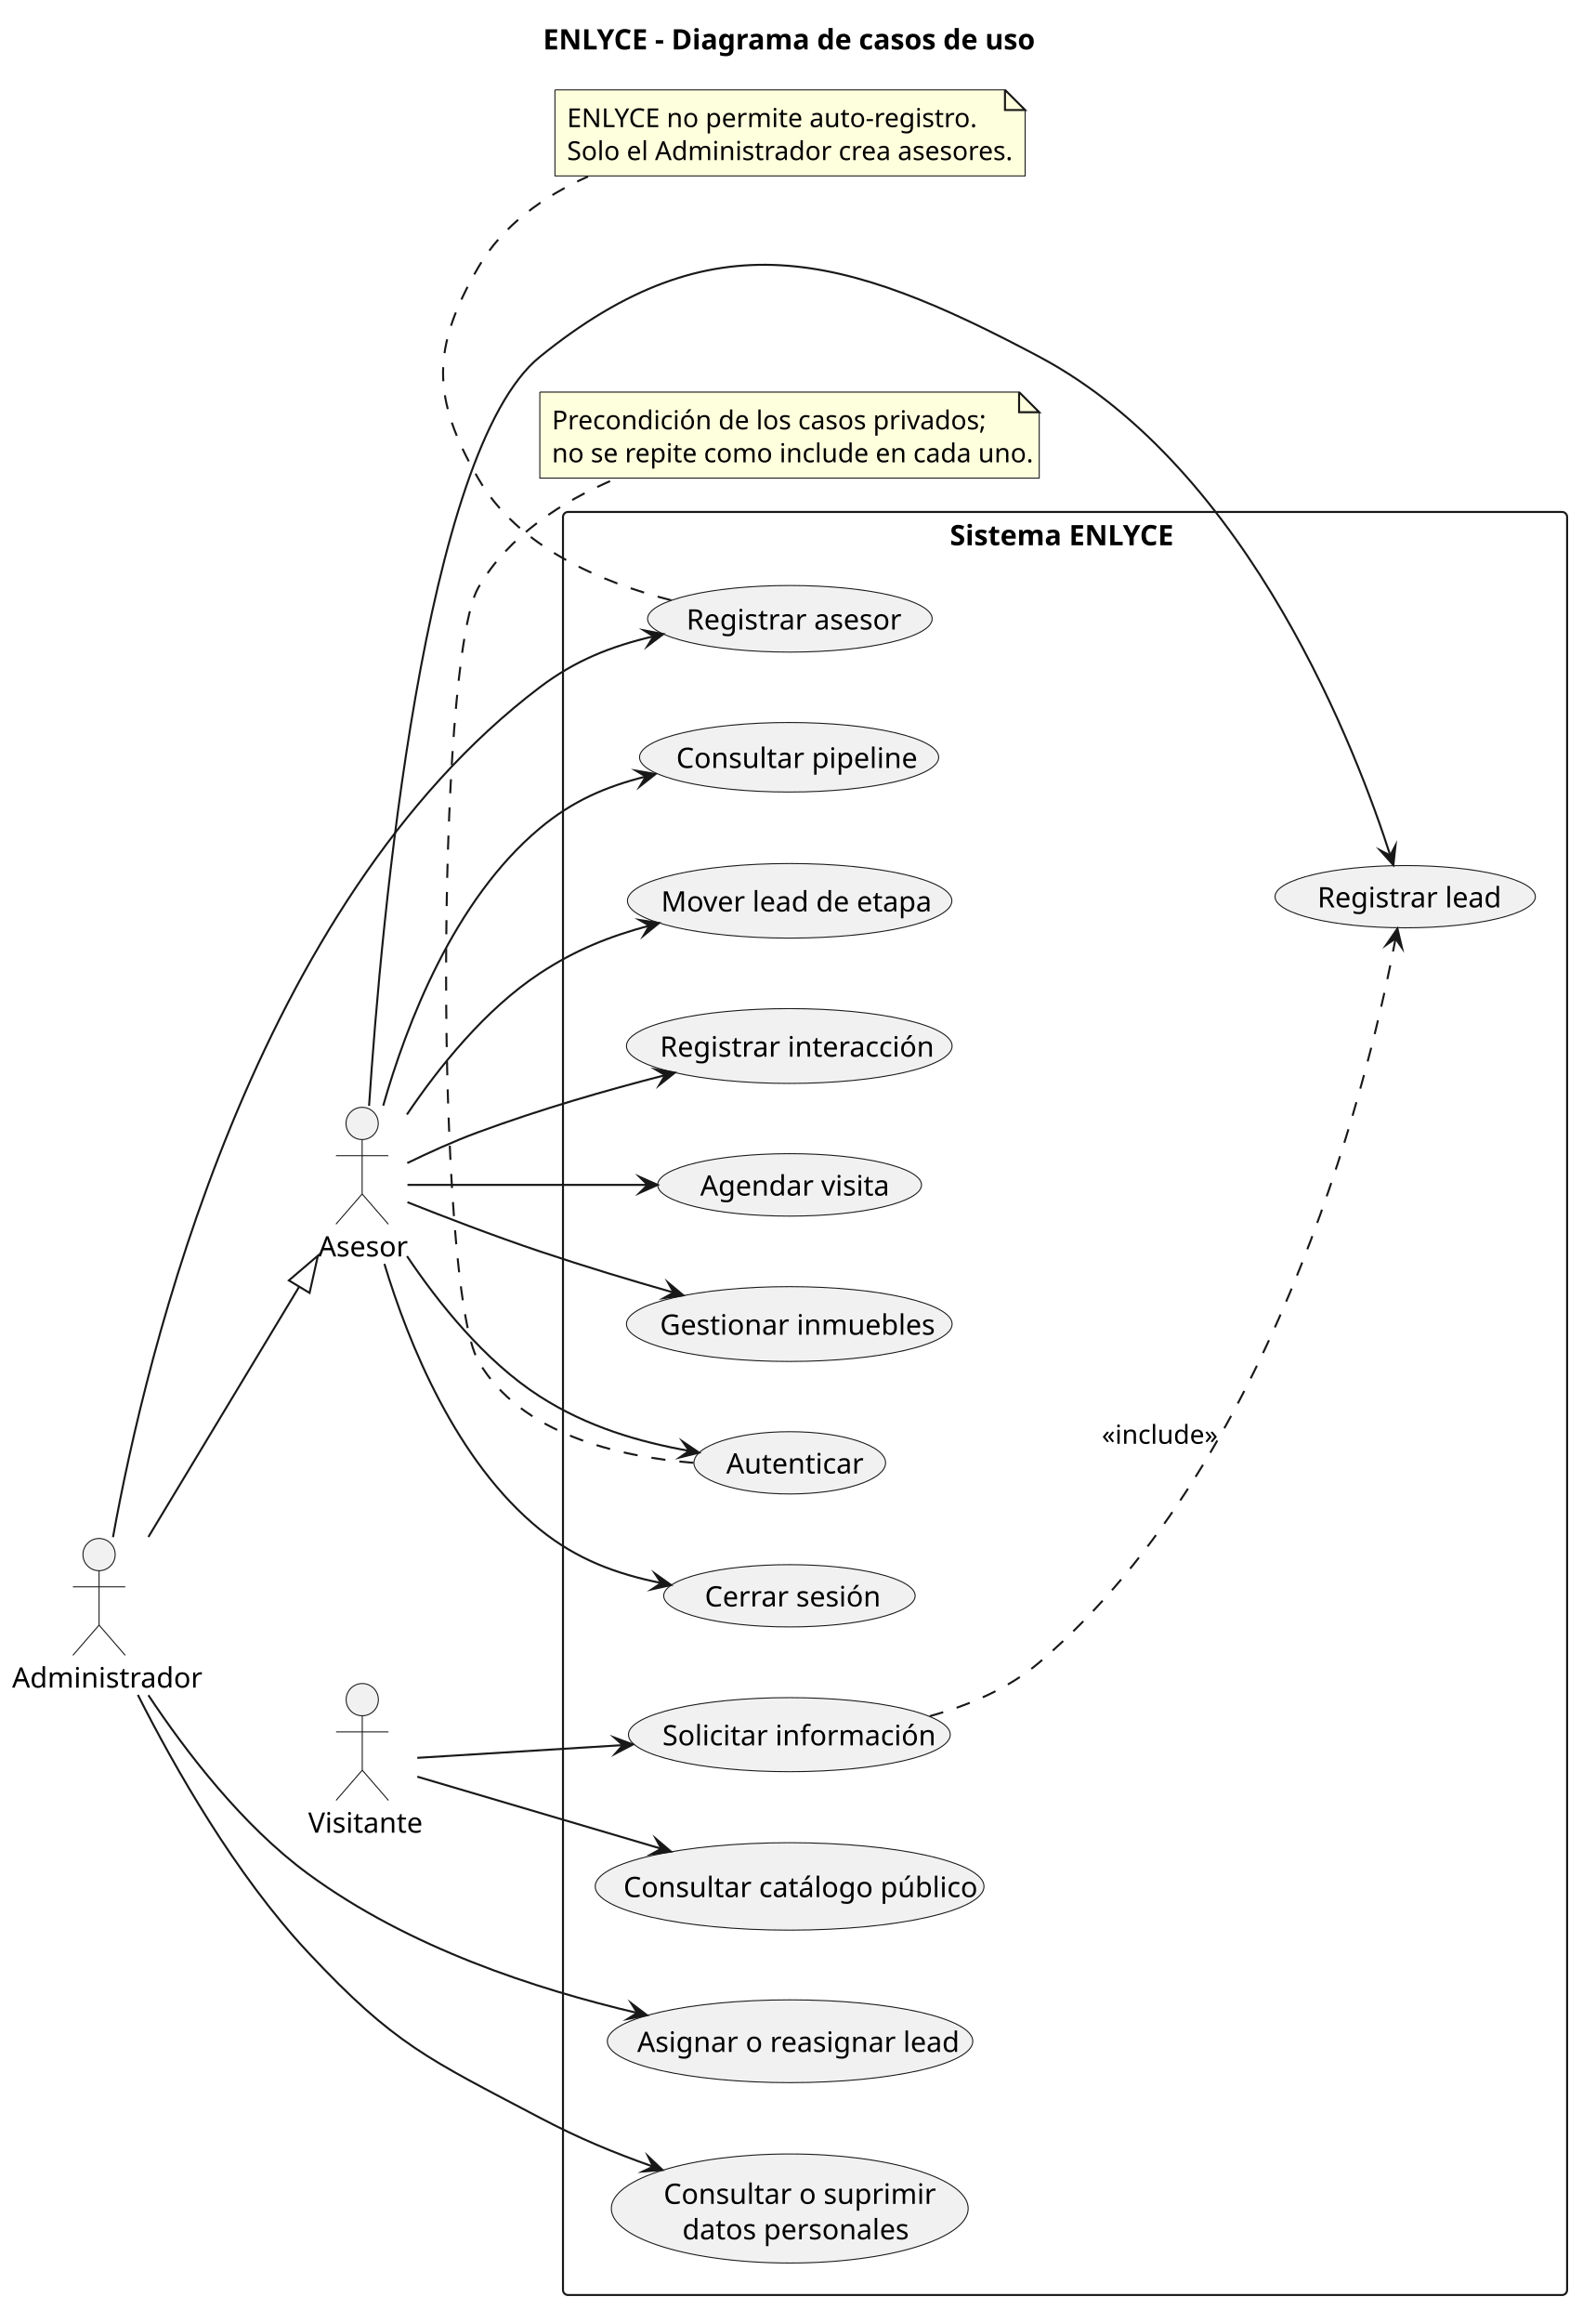
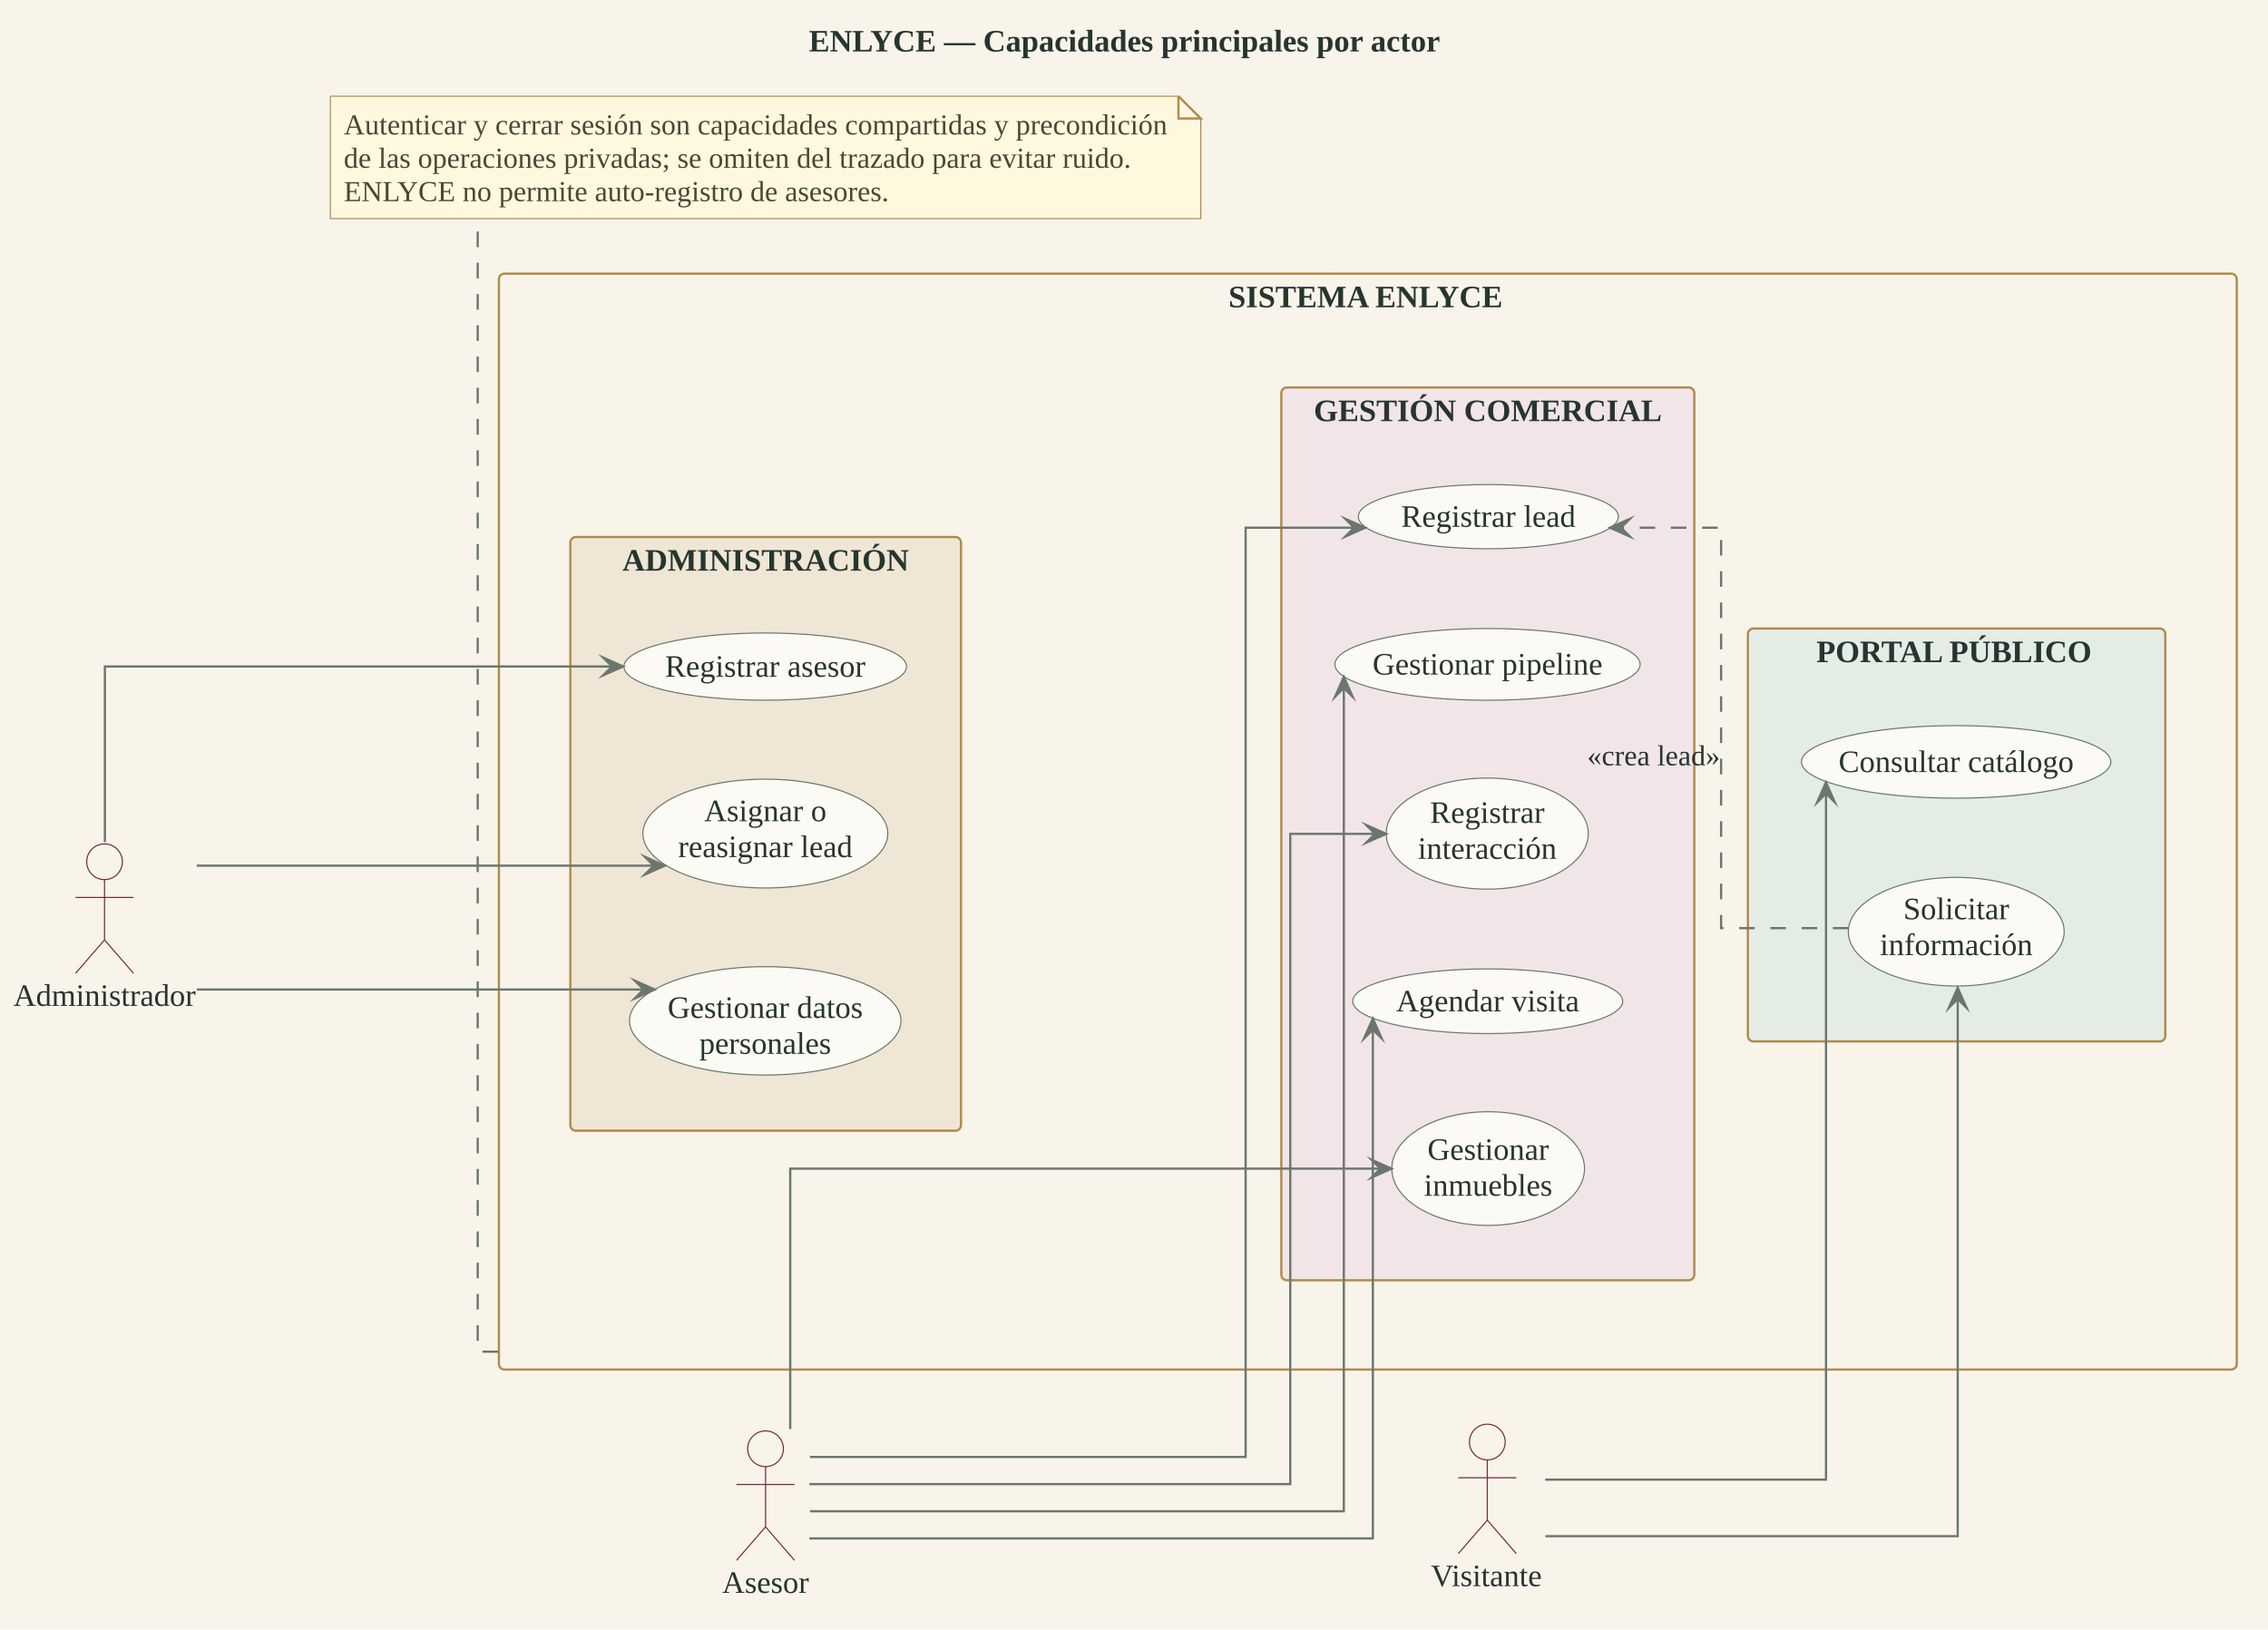
- <svg xmlns="http://www.w3.org/2000/svg" version="1.1" data-diagram-type="DESCRIPTION" style="width:792px;height:1153px;background:#FFFFFF;" width="792px" height="1153px" viewBox="0 0 792 1153" zoomAndPan="magnify" preserveAspectRatio="none" contentStyleType="text/css">
+ <svg xmlns="http://www.w3.org/2000/svg" version="1.1" data-diagram-type="DESCRIPTION" style="width:1016px;height:730px;background:#F8F4EA;" width="1016px" height="730px" viewBox="0 0 1016 730" zoomAndPan="magnify" preserveAspectRatio="none" contentStyleType="text/css">
  <defs />
  <g font-family="sans-serif" lengthAdjust="spacing">
+     <rect x="0" y="0" width="1016" height="730" fill="#F8F4EA" style="stroke:none;" />
    <g class="title" data-source-line="1">
-       <text x="269.573" y="24.533" fill="#000" font-size="14" textLength="245.854" font-weight="700">ENLYCE - Diagrama de casos de uso</text>
+       <text x="362.357" y="23.07" fill="#26352F" font-size="14" textLength="284.286" font-weight="700" font-family="'Times New Roman'">ENLYCE — Capacidades principales por actor</text>
    </g>
-     <g class="cluster" data-qualified-name="Sistema ENLYCE" id="ent0005" data-source-line="12">
-       <rect x="279.5" y="254.109" width="498.5" height="885" fill="none" style="stroke:#181818;stroke-width:1;" rx="2.5" ry="2.5" />
-       <text x="471.564" y="270.643" fill="#000" font-size="14" textLength="114.372" font-weight="700">Sistema ENLYCE</text>
+     <g class="cluster" data-qualified-name="system" id="ent0004" data-source-line="39">
+       <rect x="223.5" y="122.599" width="778.5" height="491" fill="#F8F4EA" style="stroke:#B08A4B;stroke-width:1;" rx="2.5" ry="2.5" />
+       <text x="550.317" y="137.669" fill="#26352F" font-size="14" textLength="124.865" font-weight="700" font-family="'Times New Roman'">SISTEMA ENLYCE</text>
    </g>
-     <g class="entity" data-qualified-name="Sistema ENLYCE.authenticate" id="ent0006" data-source-line="13">
-       <ellipse cx="392.072" cy="726.061" rx="47.572" ry="15.452" fill="#F1F1F1" style="stroke:#181818;stroke-width:0.5;" />
-       <text x="360.555" y="731.366" fill="#000" font-size="14" textLength="63.034">Autenticar</text>
+     <g class="cluster" data-qualified-name="system.ADMINISTRACI.N" id="ent0005" data-source-line="40">
+       <rect x="255.5" y="240.599" width="175" height="266" fill="#EFE6D5" style="stroke:#B08A4B;stroke-width:1;" rx="2.5" ry="2.5" />
+       <text x="278.828" y="255.669" fill="#26352F" font-size="14" textLength="128.345" font-weight="700" font-family="'Times New Roman'">ADMINISTRACIÓN</text>
    </g>
-     <g class="entity" data-qualified-name="Sistema ENLYCE.logout" id="ent0007" data-source-line="14">
-       <ellipse cx="391.916" cy="792.061" rx="62.416" ry="15.452" fill="#F1F1F1" style="stroke:#181818;stroke-width:0.5;" />
-       <text x="349.903" y="797.366" fill="#000" font-size="14" textLength="84.027">Cerrar sesión</text>
+     <g class="cluster" data-qualified-name="system.GESTI.N COMERCIAL" id="ent0009" data-source-line="47">
+       <rect x="574" y="173.599" width="185" height="400" fill="#F1E5E7" style="stroke:#B08A4B;stroke-width:1;" rx="2.5" ry="2.5" />
+       <text x="588.516" y="188.669" fill="#26352F" font-size="14" textLength="155.969" font-weight="700" font-family="'Times New Roman'">GESTIÓN COMERCIAL</text>
    </g>
-     <g class="entity" data-qualified-name="Sistema ENLYCE.registerAdvisor" id="ent0008" data-source-line="15">
-       <ellipse cx="392.139" cy="307.137" rx="70.639" ry="16.528" fill="#F1F1F1" style="stroke:#181818;stroke-width:0.5;" />
-       <text x="340.788" y="312.442" fill="#000" font-size="14" textLength="102.703">Registrar asesor</text>
+     <g class="cluster" data-qualified-name="system.PORTAL P.BLICO" id="ent0015" data-source-line="56">
+       <rect x="783" y="281.599" width="187" height="185" fill="#E4ECE6" style="stroke:#B08A4B;stroke-width:1;" rx="2.5" ry="2.5" />
+       <text x="813.688" y="296.669" fill="#26352F" font-size="14" textLength="125.624" font-weight="700" font-family="'Times New Roman'">PORTAL PÚBLICO</text>
    </g>
-     <g class="entity" data-qualified-name="Sistema ENLYCE.registerLead" id="ent0009" data-source-line="16">
-       <ellipse cx="697.625" cy="445.061" rx="64.625" ry="15.452" fill="#F1F1F1" style="stroke:#181818;stroke-width:0.5;" />
-       <text x="654.05" y="450.366" fill="#000" font-size="14" textLength="87.151">Registrar lead</text>
+     <g class="entity" data-qualified-name="system.ADMINISTRACI.N.registerAdvisor" id="ent0006" data-source-line="42">
+       <ellipse cx="342.799" cy="298.658" rx="63.299" ry="15.06" fill="#FCFAF4" style="stroke:#66796E;stroke-width:0.5;" />
+       <text x="297.897" y="303.208" fill="#26352F" font-size="14" textLength="89.804" font-family="'Times New Roman'">Registrar asesor</text>
    </g>
-     <g class="entity" data-qualified-name="Sistema ENLYCE.viewPipeline" id="ent0010" data-source-line="17">
-       <ellipse cx="391.759" cy="375.861" rx="74.259" ry="17.252" fill="#F1F1F1" style="stroke:#181818;stroke-width:0.5;" />
-       <text x="335.725" y="381.166" fill="#000" font-size="14" textLength="112.068">Consultar pipeline</text>
+     <g class="entity" data-qualified-name="system.ADMINISTRACI.N.assignLead" id="ent0007" data-source-line="43">
+       <ellipse cx="342.854" cy="373.47" rx="54.854" ry="24.371" fill="#FCFAF4" style="stroke:#66796E;stroke-width:0.5;" />
+       <text x="315.442" y="367.928" fill="#26352F" font-size="14" textLength="54.824" font-family="'Times New Roman'">Asignar o</text>
+       <text x="303.794" y="384.026" fill="#26352F" font-size="14" textLength="78.121" font-family="'Times New Roman'">reasignar lead</text>
    </g>
-     <g class="entity" data-qualified-name="Sistema ENLYCE.moveLead" id="ent0011" data-source-line="18">
-       <ellipse cx="392.031" cy="447.116" rx="80.531" ry="18.506" fill="#F1F1F1" style="stroke:#181818;stroke-width:0.5;" />
-       <text x="328.211" y="452.42" fill="#000" font-size="14" textLength="127.641">Mover lead de etapa</text>
+     <g class="entity" data-qualified-name="system.ADMINISTRACI.N.personalData" id="ent0008" data-source-line="44">
+       <ellipse cx="342.806" cy="457.374" rx="60.806" ry="24.276" fill="#FCFAF4" style="stroke:#66796E;stroke-width:0.5;" />
+       <text x="299.066" y="456.063" fill="#26352F" font-size="14" textLength="87.479" font-family="'Times New Roman'">Gestionar datos</text>
+       <text x="313.261" y="472.161" fill="#26352F" font-size="14" textLength="59.09" font-family="'Times New Roman'">personales</text>
    </g>
-     <g class="entity" data-qualified-name="Sistema ENLYCE.assignLead" id="ent0012" data-source-line="19">
-       <ellipse cx="392.225" cy="1013.154" rx="90.725" ry="20.545" fill="#F1F1F1" style="stroke:#181818;stroke-width:0.5;" />
-       <text x="316.346" y="1018.459" fill="#000" font-size="14" textLength="151.758">Asignar o reasignar lead</text>
+     <g class="entity" data-qualified-name="system.GESTI.N COMERCIAL.registerLead" id="ent0010" data-source-line="49">
+       <ellipse cx="666.75" cy="231.482" rx="58.25" ry="14.383" fill="#FCFAF4" style="stroke:#66796E;stroke-width:0.5;" />
+       <text x="627.682" y="236.031" fill="#26352F" font-size="14" textLength="78.135" font-family="'Times New Roman'">Registrar lead</text>
    </g>
-     <g class="entity" data-qualified-name="Sistema ENLYCE.registerInteraction" id="ent0013" data-source-line="20">
-       <ellipse cx="391.838" cy="519.177" rx="80.838" ry="18.568" fill="#F1F1F1" style="stroke:#181818;stroke-width:0.5;" />
-       <text x="327.645" y="524.482" fill="#000" font-size="14" textLength="128.386">Registrar interacción</text>
+     <g class="entity" data-qualified-name="system.GESTI.N COMERCIAL.managePipeline" id="ent0011" data-source-line="50">
+       <ellipse cx="666.37" cy="297.673" rx="68.37" ry="16.074" fill="#FCFAF4" style="stroke:#66796E;stroke-width:0.5;" />
+       <text x="614.858" y="302.222" fill="#26352F" font-size="14" textLength="103.024" font-family="'Times New Roman'">Gestionar pipeline</text>
    </g>
-     <g class="entity" data-qualified-name="Sistema ENLYCE.scheduleVisit" id="ent0014" data-source-line="21">
-       <ellipse cx="391.996" cy="588.109" rx="65.496" ry="15.499" fill="#F1F1F1" style="stroke:#181818;stroke-width:0.5;" />
-       <text x="347.637" y="593.413" fill="#000" font-size="14" textLength="88.717">Agendar visita</text>
+     <g class="entity" data-qualified-name="system.GESTI.N COMERCIAL.registerInteraction" id="ent0012" data-source-line="51">
+       <ellipse cx="666.255" cy="373.477" rx="45.255" ry="24.878" fill="#FCFAF4" style="stroke:#66796E;stroke-width:0.5;" />
+       <text x="640.597" y="368.693" fill="#26352F" font-size="14" textLength="51.317" font-family="'Times New Roman'">Registrar</text>
+       <text x="635.162" y="384.791" fill="#26352F" font-size="14" textLength="62.187" font-family="'Times New Roman'">interacción</text>
    </g>
-     <g class="entity" data-qualified-name="Sistema ENLYCE.manageProperties" id="ent0015" data-source-line="22">
-       <ellipse cx="391.844" cy="657.178" rx="80.844" ry="18.569" fill="#F1F1F1" style="stroke:#181818;stroke-width:0.5;" />
-       <text x="327.644" y="662.483" fill="#000" font-size="14" textLength="128.399">Gestionar inmuebles</text>
+     <g class="entity" data-qualified-name="system.GESTI.N COMERCIAL.scheduleVisit" id="ent0013" data-source-line="52">
+       <ellipse cx="666.464" cy="448.591" rx="60.464" ry="14.493" fill="#FCFAF4" style="stroke:#66796E;stroke-width:0.5;" />
+       <text x="625.448" y="453.141" fill="#26352F" font-size="14" textLength="82.031" font-family="'Times New Roman'">Agendar visita</text>
    </g>
-     <g class="entity" data-qualified-name="Sistema ENLYCE.viewCatalog" id="ent0016" data-source-line="23">
-       <ellipse cx="392.008" cy="936.311" rx="96.508" ry="21.702" fill="#F1F1F1" style="stroke:#181818;stroke-width:0.5;" />
-       <text x="309.511" y="941.616" fill="#000" font-size="14" textLength="164.992">Consultar catálogo público</text>
+     <g class="entity" data-qualified-name="system.GESTI.N COMERCIAL.manageProperties" id="ent0014" data-source-line="53">
+       <ellipse cx="666.658" cy="523.568" rx="43.158" ry="25.469" fill="#FCFAF4" style="stroke:#66796E;stroke-width:0.5;" />
+       <text x="639.444" y="519.643" fill="#26352F" font-size="14" textLength="54.428" font-family="'Times New Roman'">Gestionar</text>
+       <text x="637.885" y="535.742" fill="#26352F" font-size="14" textLength="57.545" font-family="'Times New Roman'">inmuebles</text>
    </g>
-     <g class="entity" data-qualified-name="Sistema ENLYCE.requestInfo" id="ent0017" data-source-line="24">
-       <ellipse cx="391.877" cy="860.985" rx="79.877" ry="18.375" fill="#F1F1F1" style="stroke:#181818;stroke-width:0.5;" />
-       <text x="328.853" y="866.289" fill="#000" font-size="14" textLength="126.048">Solicitar información</text>
+     <g class="entity" data-qualified-name="system.PORTAL P.BLICO.viewCatalog" id="ent0016" data-source-line="58">
+       <ellipse cx="876.295" cy="341.358" rx="69.295" ry="16.259" fill="#FCFAF4" style="stroke:#66796E;stroke-width:0.5;" />
+       <text x="823.614" y="345.907" fill="#26352F" font-size="14" textLength="105.362" font-family="'Times New Roman'">Consultar catálogo</text>
    </g>
-     <g class="entity" data-qualified-name="Sistema ENLYCE.personalData" id="ent0018" data-source-line="25">
-       <ellipse cx="392.079" cy="1096.171" rx="88.579" ry="27.061" fill="#F1F1F1" style="stroke:#181818;stroke-width:0.5;" />
-       <text x="329.448" y="1093.883" fill="#000" font-size="14" textLength="125.262">Consultar o suprimir</text>
-       <text x="338.765" y="1111.493" fill="#000" font-size="14" textLength="106.627">datos personales</text>
+     <g class="entity" data-qualified-name="system.PORTAL P.BLICO.requestInfo" id="ent0017" data-source-line="59">
+       <ellipse cx="876.349" cy="417.439" rx="48.349" ry="24.34" fill="#FCFAF4" style="stroke:#66796E;stroke-width:0.5;" />
+       <text x="852.632" y="411.848" fill="#26352F" font-size="14" textLength="47.435" font-family="'Times New Roman'">Solicitar</text>
+       <text x="842.138" y="427.947" fill="#26352F" font-size="14" textLength="68.421" font-family="'Times New Roman'">información</text>
    </g>
-     <g class="entity" data-qualified-name="visitor" id="ent0001" data-source-line="6">
-       <ellipse cx="179.848" cy="843.609" rx="8" ry="8" fill="#F1F1F1" style="stroke:#181818;stroke-width:0.5;" />
-       <path d="M179.848,851.609 L179.848,878.609 M166.848,859.609 L192.848,859.609 M179.848,878.609 L166.848,893.609 M179.848,878.609 L192.848,893.609" style="stroke:#181818;stroke-width:0.5;" fill="none" />
-       <text x="153" y="909.643" fill="#000" font-size="14" textLength="53.696">Visitante</text>
+     <g class="entity" data-qualified-name="admin" id="ent0001" data-source-line="35">
+       <ellipse cx="46.828" cy="386.099" rx="8" ry="8" fill="#F8F4EA" style="stroke:#742A3A;stroke-width:0.5;" />
+       <path d="M46.828,394.099 L46.828,421.099 M33.828,402.099 L59.828,402.099 M46.828,421.099 L33.828,436.099 M46.828,421.099 L59.828,436.099" style="stroke:#742A3A;stroke-width:0.5;" fill="none" />
+       <text x="6" y="450.669" fill="#26352F" font-size="14" textLength="81.655" font-family="'Times New Roman'">Administrador</text>
    </g>
-     <g class="entity" data-qualified-name="advisor" id="ent0002" data-source-line="7">
-       <ellipse cx="179.786" cy="557.609" rx="8" ry="8" fill="#F1F1F1" style="stroke:#181818;stroke-width:0.5;" />
-       <path d="M179.786,565.609 L179.786,592.609 M166.786,573.609 L192.786,573.609 M179.786,592.609 L166.786,607.609 M179.786,592.609 L192.786,607.609" style="stroke:#181818;stroke-width:0.5;" fill="none" />
-       <text x="158" y="623.643" fill="#000" font-size="14" textLength="43.572">Asesor</text>
+     <g class="entity" data-qualified-name="advisor" id="ent0002" data-source-line="36">
+       <ellipse cx="342.941" cy="649.099" rx="8" ry="8" fill="#F8F4EA" style="stroke:#742A3A;stroke-width:0.5;" />
+       <path d="M342.941,657.099 L342.941,684.099 M329.941,665.099 L355.941,665.099 M342.941,684.099 L329.941,699.099 M342.941,684.099 L355.941,699.099" style="stroke:#742A3A;stroke-width:0.5;" fill="none" />
+       <text x="323.5" y="713.669" fill="#26352F" font-size="14" textLength="38.883" font-family="'Times New Roman'">Asesor</text>
    </g>
-     <g class="entity" data-qualified-name="admin" id="ent0003" data-source-line="8">
-       <ellipse cx="49.183" cy="771.609" rx="8" ry="8" fill="#F1F1F1" style="stroke:#181818;stroke-width:0.5;" />
-       <path d="M49.183,779.609 L49.183,806.609 M36.183,787.609 L62.183,787.609 M49.183,806.609 L36.183,821.609 M49.183,806.609 L62.183,821.609" style="stroke:#181818;stroke-width:0.5;" fill="none" />
-       <text x="6" y="837.643" fill="#000" font-size="14" textLength="86.365">Administrador</text>
+     <g class="entity" data-qualified-name="visitor" id="ent0003" data-source-line="37">
+       <ellipse cx="666.272" cy="646.099" rx="8" ry="8" fill="#F8F4EA" style="stroke:#742A3A;stroke-width:0.5;" />
+       <path d="M666.272,654.099 L666.272,681.099 M653.272,662.099 L679.272,662.099 M666.272,681.099 L653.272,696.099 M666.272,681.099 L679.272,696.099" style="stroke:#742A3A;stroke-width:0.5;" fill="none" />
+       <text x="641" y="710.669" fill="#26352F" font-size="14" textLength="50.545" font-family="'Times New Roman'">Visitante</text>
    </g>
-     <g class="entity" data-qualified-name="GMN33" id="ent0034" data-source-line="46">
-       <path d="M275.5,44.609 L275.5,87.313 L508.931,87.313 L508.931,54.609 L498.931,44.609 L275.5,44.609" style="stroke:#181818;stroke-width:0.5;" fill="#FEFFDD" />
-       <path d="M498.931,44.609 L498.931,54.609 L508.931,54.609 L498.931,44.609" style="stroke:#181818;stroke-width:1;" fill="#FEFFDD" />
-       <text x="281.5" y="63.104" fill="#000" font-size="13" textLength="197.253">ENLYCE no permite auto-registro.</text>
-       <text x="281.5" y="79.456" fill="#000" font-size="13" textLength="212.431">Solo el Administrador crea asesores.</text>
+     <g class="entity" data-qualified-name="GMN33" id="ent0034" data-source-line="82">
+       <path d="M148,43.099 L148,97.945 L537.907,97.945 L537.907,53.099 L527.907,43.099 L148,43.099" style="stroke:#B08A4B;stroke-width:0.5;" fill="#FFF8DF" />
+       <path d="M527.907,43.099 L527.907,53.099 L537.907,53.099 L527.907,43.099" style="stroke:#B08A4B;stroke-width:1;" fill="#FFF8DF" />
+       <text x="154" y="60.235" fill="#4D4538" font-size="13" textLength="368.907" font-family="'Times New Roman'">Autenticar y cerrar sesión son capacidades compartidas y precondición</text>
+       <text x="154" y="75.184" fill="#4D4538" font-size="13" textLength="352.663" font-family="'Times New Roman'">de las operaciones privadas; se omiten del trazado para evitar ruido.</text>
+       <text x="154" y="90.133" fill="#4D4538" font-size="13" textLength="245.483" font-family="'Times New Roman'">ENLYCE no permite auto-registro de asesores.</text>
    </g>
-     <g class="entity" data-qualified-name="GMN36" id="ent0037" data-source-line="51">
-       <path d="M268,194.609 L268,237.313 L515.929,237.313 L515.929,204.609 L505.929,194.609 L268,194.609" style="stroke:#181818;stroke-width:0.5;" fill="#FEFFDD" />
-       <path d="M505.929,194.609 L505.929,204.609 L515.929,204.609 L505.929,194.609" style="stroke:#181818;stroke-width:1;" fill="#FEFFDD" />
-       <text x="274" y="213.104" fill="#000" font-size="13" textLength="207.391">Precondición de los casos privados;</text>
-       <text x="274" y="229.456" fill="#000" font-size="13" textLength="226.929">no se repite como include en cada uno.</text>
+     <g class="link" data-entity-1="ent0001" data-entity-2="ent0006" id="lnk18" data-source-line="64" data-link-type="dependency">
+       <path d="M47,377.289 C47,343.169 47,298.599 47,298.599 C47,298.599 187.12,298.599 274.14,298.599" style="stroke:#6B766F;stroke-width:1;" fill="none" id="admin-to-registerAdvisor" />
+       <polygon points="279.14,298.599,270.14,294.599,274.14,298.599,270.14,302.599,279.14,298.599" fill="#6B766F" style="stroke:#6B766F;stroke-width:1;stroke-linejoin:miter;stroke-miterlimit:10;" />
    </g>
-     <g class="link" data-entity-1="ent0003" data-entity-2="ent0002" id="lnk4" data-source-line="10" data-link-type="extension">
-       <path d="M73.66,762.859 C97.74,722.919 125.419,677.006 148.549,638.626" style="stroke:#181818;stroke-width:1;" fill="none" id="admin-to-advisor" />
-       <polygon points="157.84,623.209,143.41,635.529,153.688,641.723,157.84,623.209" fill="none" style="stroke:#181818;stroke-width:1;stroke-linejoin:miter;stroke-miterlimit:10;" />
+     <g class="link" data-entity-1="ent0001" data-entity-2="ent0007" id="lnk19" data-source-line="65" data-link-type="dependency">
+       <path d="M88.16,387.849 C143.28,387.849 235.74,387.849 292.83,387.849" style="stroke:#6B766F;stroke-width:1;" fill="none" id="admin-to-assignLead" />
+       <polygon points="297.83,387.849,288.83,383.849,292.83,387.849,288.83,391.849,297.83,387.849" fill="#6B766F" style="stroke:#6B766F;stroke-width:1;stroke-linejoin:miter;stroke-miterlimit:10;" />
    </g>
-     <g class="link" data-entity-1="ent0002" data-entity-2="ent0006" id="lnk19" data-source-line="28" data-link-type="dependency">
-       <path d="M202.06,623.479 C217.54,646.539 240.6,675.529 268,693.109 C291.73,708.329 317.409,715.696 342.149,720.136" style="stroke:#181818;stroke-width:1;" fill="none" id="advisor-to-authenticate" />
-       <polygon points="347.07,721.019,338.918,715.492,342.149,720.136,337.505,723.367,347.07,721.019" fill="#181818" style="stroke:#181818;stroke-width:1;stroke-linejoin:miter;stroke-miterlimit:10;" />
+     <g class="link" data-entity-1="ent0001" data-entity-2="ent0008" id="lnk20" data-source-line="66" data-link-type="dependency">
+       <path d="M88.16,443.349 C141.85,443.349 230.71,443.349 288.31,443.349" style="stroke:#6B766F;stroke-width:1;" fill="none" id="admin-to-personalData" />
+       <polygon points="293.31,443.349,284.31,439.349,288.31,443.349,284.31,447.349,293.31,443.349" fill="#6B766F" style="stroke:#6B766F;stroke-width:1;stroke-linejoin:miter;stroke-miterlimit:10;" />
    </g>
-     <g class="link" data-entity-1="ent0002" data-entity-2="ent0007" id="lnk20" data-source-line="29" data-link-type="dependency">
-       <path d="M190.84,627.329 C202.67,666.409 226.34,725.339 268,759.109 C286.38,774.009 305.979,781.23 328.279,785.73" style="stroke:#181818;stroke-width:1;" fill="none" id="advisor-to-logout" />
-       <polygon points="333.18,786.719,325.149,781.018,328.279,785.73,323.567,788.86,333.18,786.719" fill="#181818" style="stroke:#181818;stroke-width:1;stroke-linejoin:miter;stroke-miterlimit:10;" />
+     <g class="link" data-entity-1="ent0002" data-entity-2="ent0010" id="lnk21" data-source-line="67" data-link-type="dependency">
+       <path d="M362.84,652.769 C416.07,652.769 558,652.769 558,652.769 C558,652.769 558,236.429 558,236.429 C558,236.429 579.7,236.429 606.61,236.429" style="stroke:#6B766F;stroke-width:1;" fill="none" id="advisor-to-registerLead" />
+       <polygon points="611.61,236.429,602.61,232.429,606.61,236.429,602.61,240.429,611.61,236.429" fill="#6B766F" style="stroke:#6B766F;stroke-width:1;stroke-linejoin:miter;stroke-miterlimit:10;" />
    </g>
-     <g class="link" data-entity-1="ent0002" data-entity-2="ent0009" id="lnk21" data-source-line="30" data-link-type="dependency">
-       <path d="M183.22,548.889 C189.43,455.419 210.42,223.779 268,177.109 C353.63,107.709 418.7,125.329 516,177.109 C621.23,233.109 674.6,376.039 690.22,424.619" style="stroke:#181818;stroke-width:1;" fill="none" id="advisor-to-registerLead" />
-       <polygon points="691.75,429.379,692.803,419.587,690.22,424.619,685.187,422.036,691.75,429.379" fill="#181818" style="stroke:#181818;stroke-width:1;stroke-linejoin:miter;stroke-miterlimit:10;" />
+     <g class="link" data-entity-1="ent0002" data-entity-2="ent0011" id="lnk22" data-source-line="68" data-link-type="dependency">
+       <path d="M362.89,677.099 C423.54,677.099 602,677.099 602,677.099 C602,677.099 602,355.469 602,308.259" style="stroke:#6B766F;stroke-width:1;" fill="none" id="advisor-to-managePipeline" />
+       <polygon points="602,303.259,598,312.259,602,308.259,606,312.259,602,303.259" fill="#6B766F" style="stroke:#6B766F;stroke-width:1;stroke-linejoin:miter;stroke-miterlimit:10;" />
    </g>
-     <g class="link" data-entity-1="ent0002" data-entity-2="ent0010" id="lnk22" data-source-line="31" data-link-type="dependency">
-       <path d="M190.25,548.789 C201.74,508.469 225.29,446.769 268,411.109 C284.19,397.589 300.453,390.516 320.613,385.416" style="stroke:#181818;stroke-width:1;" fill="none" id="advisor-to-viewPipeline" />
-       <polygon points="325.46,384.189,315.754,382.519,320.613,385.416,317.716,390.274,325.46,384.189" fill="#181818" style="stroke:#181818;stroke-width:1;stroke-linejoin:miter;stroke-miterlimit:10;" />
+     <g class="link" data-entity-1="ent0002" data-entity-2="ent0012" id="lnk23" data-source-line="69" data-link-type="dependency">
+       <path d="M362.63,664.929 C419.11,664.929 578,664.929 578,664.929 C578,664.929 578,373.599 578,373.599 C578,373.599 594.27,373.599 615.95,373.599" style="stroke:#6B766F;stroke-width:1;" fill="none" id="advisor-to-registerInteraction" />
+       <polygon points="620.95,373.599,611.95,369.599,615.95,373.599,611.95,377.599,620.95,373.599" fill="#6B766F" style="stroke:#6B766F;stroke-width:1;stroke-linejoin:miter;stroke-miterlimit:10;" />
    </g>
-     <g class="link" data-entity-1="ent0002" data-entity-2="ent0011" id="lnk23" data-source-line="32" data-link-type="dependency">
-       <path d="M202.02,553.189 C217.56,530.169 240.71,501.059 268,483.109 C285.66,471.489 302.323,464.842 322.373,459.432" style="stroke:#181818;stroke-width:1;" fill="none" id="advisor-to-moveLead" />
-       <polygon points="327.2,458.129,317.469,456.612,322.373,459.432,319.553,464.336,327.2,458.129" fill="#181818" style="stroke:#181818;stroke-width:1;stroke-linejoin:miter;stroke-miterlimit:10;" />
+     <g class="link" data-entity-1="ent0002" data-entity-2="ent0013" id="lnk24" data-source-line="70" data-link-type="dependency">
+       <path d="M362.56,689.269 C424.93,689.269 615,689.269 615,689.269 C615,689.269 615,502.529 615,461.329" style="stroke:#6B766F;stroke-width:1;" fill="none" id="advisor-to-scheduleVisit" />
+       <polygon points="615,456.329,611,465.329,615,461.329,619,465.329,615,456.329" fill="#6B766F" style="stroke:#6B766F;stroke-width:1;stroke-linejoin:miter;stroke-miterlimit:10;" />
    </g>
-     <g class="link" data-entity-1="ent0002" data-entity-2="ent0013" id="lnk24" data-source-line="33" data-link-type="dependency">
-       <path d="M202.19,577.279 C212.53,572.259 225.23,566.449 237,562.109 C268.9,550.339 300.698,541.236 330.228,533.636" style="stroke:#181818;stroke-width:1;" fill="none" id="advisor-to-registerInteraction" />
-       <polygon points="335.07,532.389,325.357,530.759,330.228,533.636,327.351,538.506,335.07,532.389" fill="#181818" style="stroke:#181818;stroke-width:1;stroke-linejoin:miter;stroke-miterlimit:10;" />
+     <g class="link" data-entity-1="ent0002" data-entity-2="ent0014" id="lnk25" data-source-line="71" data-link-type="dependency">
+       <path d="M354,640.289 C354,594.389 354,523.599 354,523.599 C354,523.599 532.65,523.599 618.38,523.599" style="stroke:#6B766F;stroke-width:1;" fill="none" id="advisor-to-manageProperties" />
+       <polygon points="623.38,523.599,614.38,519.599,618.38,523.599,614.38,527.599,623.38,523.599" fill="#6B766F" style="stroke:#6B766F;stroke-width:1;stroke-linejoin:miter;stroke-miterlimit:10;" />
    </g>
-     <g class="link" data-entity-1="ent0002" data-entity-2="ent0014" id="lnk25" data-source-line="34" data-link-type="dependency">
-       <path d="M202.29,588.109 C231.18,588.109 279.04,588.109 321.48,588.109" style="stroke:#181818;stroke-width:1;" fill="none" id="advisor-to-scheduleVisit" />
-       <polygon points="326.48,588.109,317.48,584.109,321.48,588.109,317.48,592.109,326.48,588.109" fill="#181818" style="stroke:#181818;stroke-width:1;stroke-linejoin:miter;stroke-miterlimit:10;" />
+     <g class="link" data-entity-1="ent0003" data-entity-2="ent0016" id="lnk26" data-source-line="72" data-link-type="dependency">
+       <path d="M692.2,662.929 C735.42,662.929 818,662.929 818,662.929 C818,662.929 818,407.429 818,355.529" style="stroke:#6B766F;stroke-width:1;" fill="none" id="visitor-to-viewCatalog" />
+       <polygon points="818,350.529,814,359.529,818,355.529,822,359.529,818,350.529" fill="#6B766F" style="stroke:#6B766F;stroke-width:1;stroke-linejoin:miter;stroke-miterlimit:10;" />
    </g>
-     <g class="link" data-entity-1="ent0002" data-entity-2="ent0015" id="lnk26" data-source-line="35" data-link-type="dependency">
-       <path d="M202.28,596.709 C219.8,603.669 245.33,613.509 268,621.109 C291.2,628.889 312.372,635.257 334.442,641.557" style="stroke:#181818;stroke-width:1;" fill="none" id="advisor-to-manageProperties" />
-       <polygon points="339.25,642.929,331.694,636.613,334.442,641.557,329.498,644.305,339.25,642.929" fill="#181818" style="stroke:#181818;stroke-width:1;stroke-linejoin:miter;stroke-miterlimit:10;" />
+     <g class="link" data-entity-1="ent0003" data-entity-2="ent0017" id="lnk27" data-source-line="73" data-link-type="dependency">
+       <path d="M692.31,688.269 C748.52,688.269 877,688.269 877,688.269 C877,688.269 877,514.579 877,447.579" style="stroke:#6B766F;stroke-width:1;" fill="none" id="visitor-to-requestInfo" />
+       <polygon points="877,442.579,873,451.579,877,447.579,881,451.579,877,442.579" fill="#6B766F" style="stroke:#6B766F;stroke-width:1;stroke-linejoin:miter;stroke-miterlimit:10;" />
    </g>
-     <g class="link" data-entity-1="ent0003" data-entity-2="ent0008" id="lnk27" data-source-line="37" data-link-type="dependency">
-       <path d="M56.1,762.969 C72.39,672.569 125.78,448.799 268,341.109 C285.66,327.739 303.421,320.758 324.451,315.838" style="stroke:#181818;stroke-width:1;" fill="none" id="admin-to-registerAdvisor" />
-       <polygon points="329.32,314.699,319.645,312.855,324.451,315.838,321.468,320.644,329.32,314.699" fill="#181818" style="stroke:#181818;stroke-width:1;stroke-linejoin:miter;stroke-miterlimit:10;" />
+     <g class="link" data-entity-1="ent0017" data-entity-2="ent0010" id="lnk28" data-source-line="74" data-link-type="dependency">
+       <path d="M828.07,415.849 C800.34,415.849 771,415.849 771,415.849 C771,415.849 771,236.429 771,236.429 C771,236.429 751.48,236.429 726.2,236.429" style="stroke:#6B766F;stroke-width:1;stroke-dasharray:7,7;" fill="none" id="requestInfo-to-registerLead" />
+       <polygon points="721.2,236.429,730.2,240.429,726.2,236.429,730.2,232.429,721.2,236.429" fill="#6B766F" style="stroke:#6B766F;stroke-width:1;stroke-linejoin:miter;stroke-miterlimit:10;" />
+       <text x="711" y="342.915" fill="#26352F" font-size="13" textLength="59.541" font-family="'Times New Roman'">«crea lead»</text>
    </g>
-     <g class="link" data-entity-1="ent0003" data-entity-2="ent0012" id="lnk28" data-source-line="38" data-link-type="dependency">
-       <path d="M73.66,841.399 C92.23,869.379 120.35,906.149 153,930.109 C203.1,966.869 265.973,987.243 316.383,999.113" style="stroke:#181818;stroke-width:1;" fill="none" id="admin-to-assignLead" />
-       <polygon points="321.25,1000.259,313.406,994.303,316.383,999.113,311.573,1002.09,321.25,1000.259" fill="#181818" style="stroke:#181818;stroke-width:1;stroke-linejoin:miter;stroke-miterlimit:10;" />
-     </g>
-     <g class="link" data-entity-1="ent0003" data-entity-2="ent0018" id="lnk29" data-source-line="39" data-link-type="dependency">
-       <path d="M68.43,841.229 C86.59,877.119 116.82,930.429 153,969.109 C195.88,1014.949 212.47,1021.839 268,1051.109 C287.11,1061.179 304.257,1068.309 324.207,1075.379" style="stroke:#181818;stroke-width:1;" fill="none" id="admin-to-personalData" />
-       <polygon points="328.92,1077.049,321.773,1070.273,324.207,1075.379,319.101,1077.813,328.92,1077.049" fill="#181818" style="stroke:#181818;stroke-width:1;stroke-linejoin:miter;stroke-miterlimit:10;" />
-     </g>
-     <g class="link" data-entity-1="ent0001" data-entity-2="ent0016" id="lnk30" data-source-line="41" data-link-type="dependency">
-       <path d="M207.17,881.839 C238.51,891.089 287.125,905.444 328.325,917.604" style="stroke:#181818;stroke-width:1;" fill="none" id="visitor-to-viewCatalog" />
-       <polygon points="333.12,919.019,325.62,912.635,328.325,917.604,323.356,920.308,333.12,919.019" fill="#181818" style="stroke:#181818;stroke-width:1;stroke-linejoin:miter;stroke-miterlimit:10;" />
-     </g>
-     <g class="link" data-entity-1="ent0001" data-entity-2="ent0017" id="lnk31" data-source-line="42" data-link-type="dependency">
-       <path d="M207.17,872.489 C233.89,870.839 271.66,868.499 309.23,866.169" style="stroke:#181818;stroke-width:1;" fill="none" id="visitor-to-requestInfo" />
-       <polygon points="314.22,865.859,304.99,862.424,309.23,866.169,305.485,870.409,314.22,865.859" fill="#181818" style="stroke:#181818;stroke-width:1;stroke-linejoin:miter;stroke-miterlimit:10;" />
-     </g>
-     <g class="link" data-entity-1="ent0017" data-entity-2="ent0009" id="lnk32" data-source-line="43" data-link-type="dependency">
-       <path d="M461.54,851.809 C480.82,846.499 500.68,838.169 516,825.109 C637.16,721.799 681.936,523.793 692.836,465.823" style="stroke:#181818;stroke-width:1;stroke-dasharray:7,7;" fill="none" id="requestInfo-to-registerLead" />
-       <polygon points="693.76,460.909,688.166,469.015,692.836,465.823,696.028,470.494,693.76,460.909" fill="#181818" style="stroke:#181818;stroke-width:1;stroke-linejoin:miter;stroke-miterlimit:10;" />
-       <text x="547" y="716.604" fill="#000" font-size="13" textLength="55.656">«include»</text>
-     </g>
-     <g class="link" data-entity-1="ent0008" data-entity-2="ent0034" id="lnk35" data-source-line="46" data-link-type="association">
-       <path d="M333.24,297.939 C298.35,289.029 257.18,271.589 237.5,237.609 C214.11,197.229 214.11,172.989 237.5,132.609 C249.57,111.759 269.91,97.449 291.93,87.609" style="stroke:#181818;stroke-width:1;stroke-dasharray:7,7;" fill="none" id="registerAdvisor-GMN33" />
-     </g>
-     <g class="link" data-entity-1="ent0006" data-entity-2="ent0037" id="lnk38" data-source-line="51" data-link-type="association">
-       <path d="M344.26,726.059 C307.13,723.059 258.5,711.869 237.5,675.609 C216.12,638.689 216.12,328.529 237.5,291.609 C252.31,266.029 278.77,248.949 305.66,237.609" style="stroke:#181818;stroke-width:1;stroke-dasharray:7,7;" fill="none" id="authenticate-GMN36" />
+     <g class="link" data-entity-1="ent0004" data-entity-2="ent0034" id="lnk35" data-source-line="82" data-link-type="association">
+       <path d="M223.135,605.599 C223.002,605.599 222.87,605.599 222.74,605.599 C222.479,605.599 222.223,605.599 221.972,605.599 C220.969,605.599 220.048,605.599 219.217,605.599 C215.892,605.599 214,605.599 214,605.599 C214,605.599 214,207.789 214,98.239" style="stroke:#6B766F;stroke-width:1;stroke-dasharray:7,7;" fill="none" id="system-GMN33" />
    </g>
  </g>
</svg>
